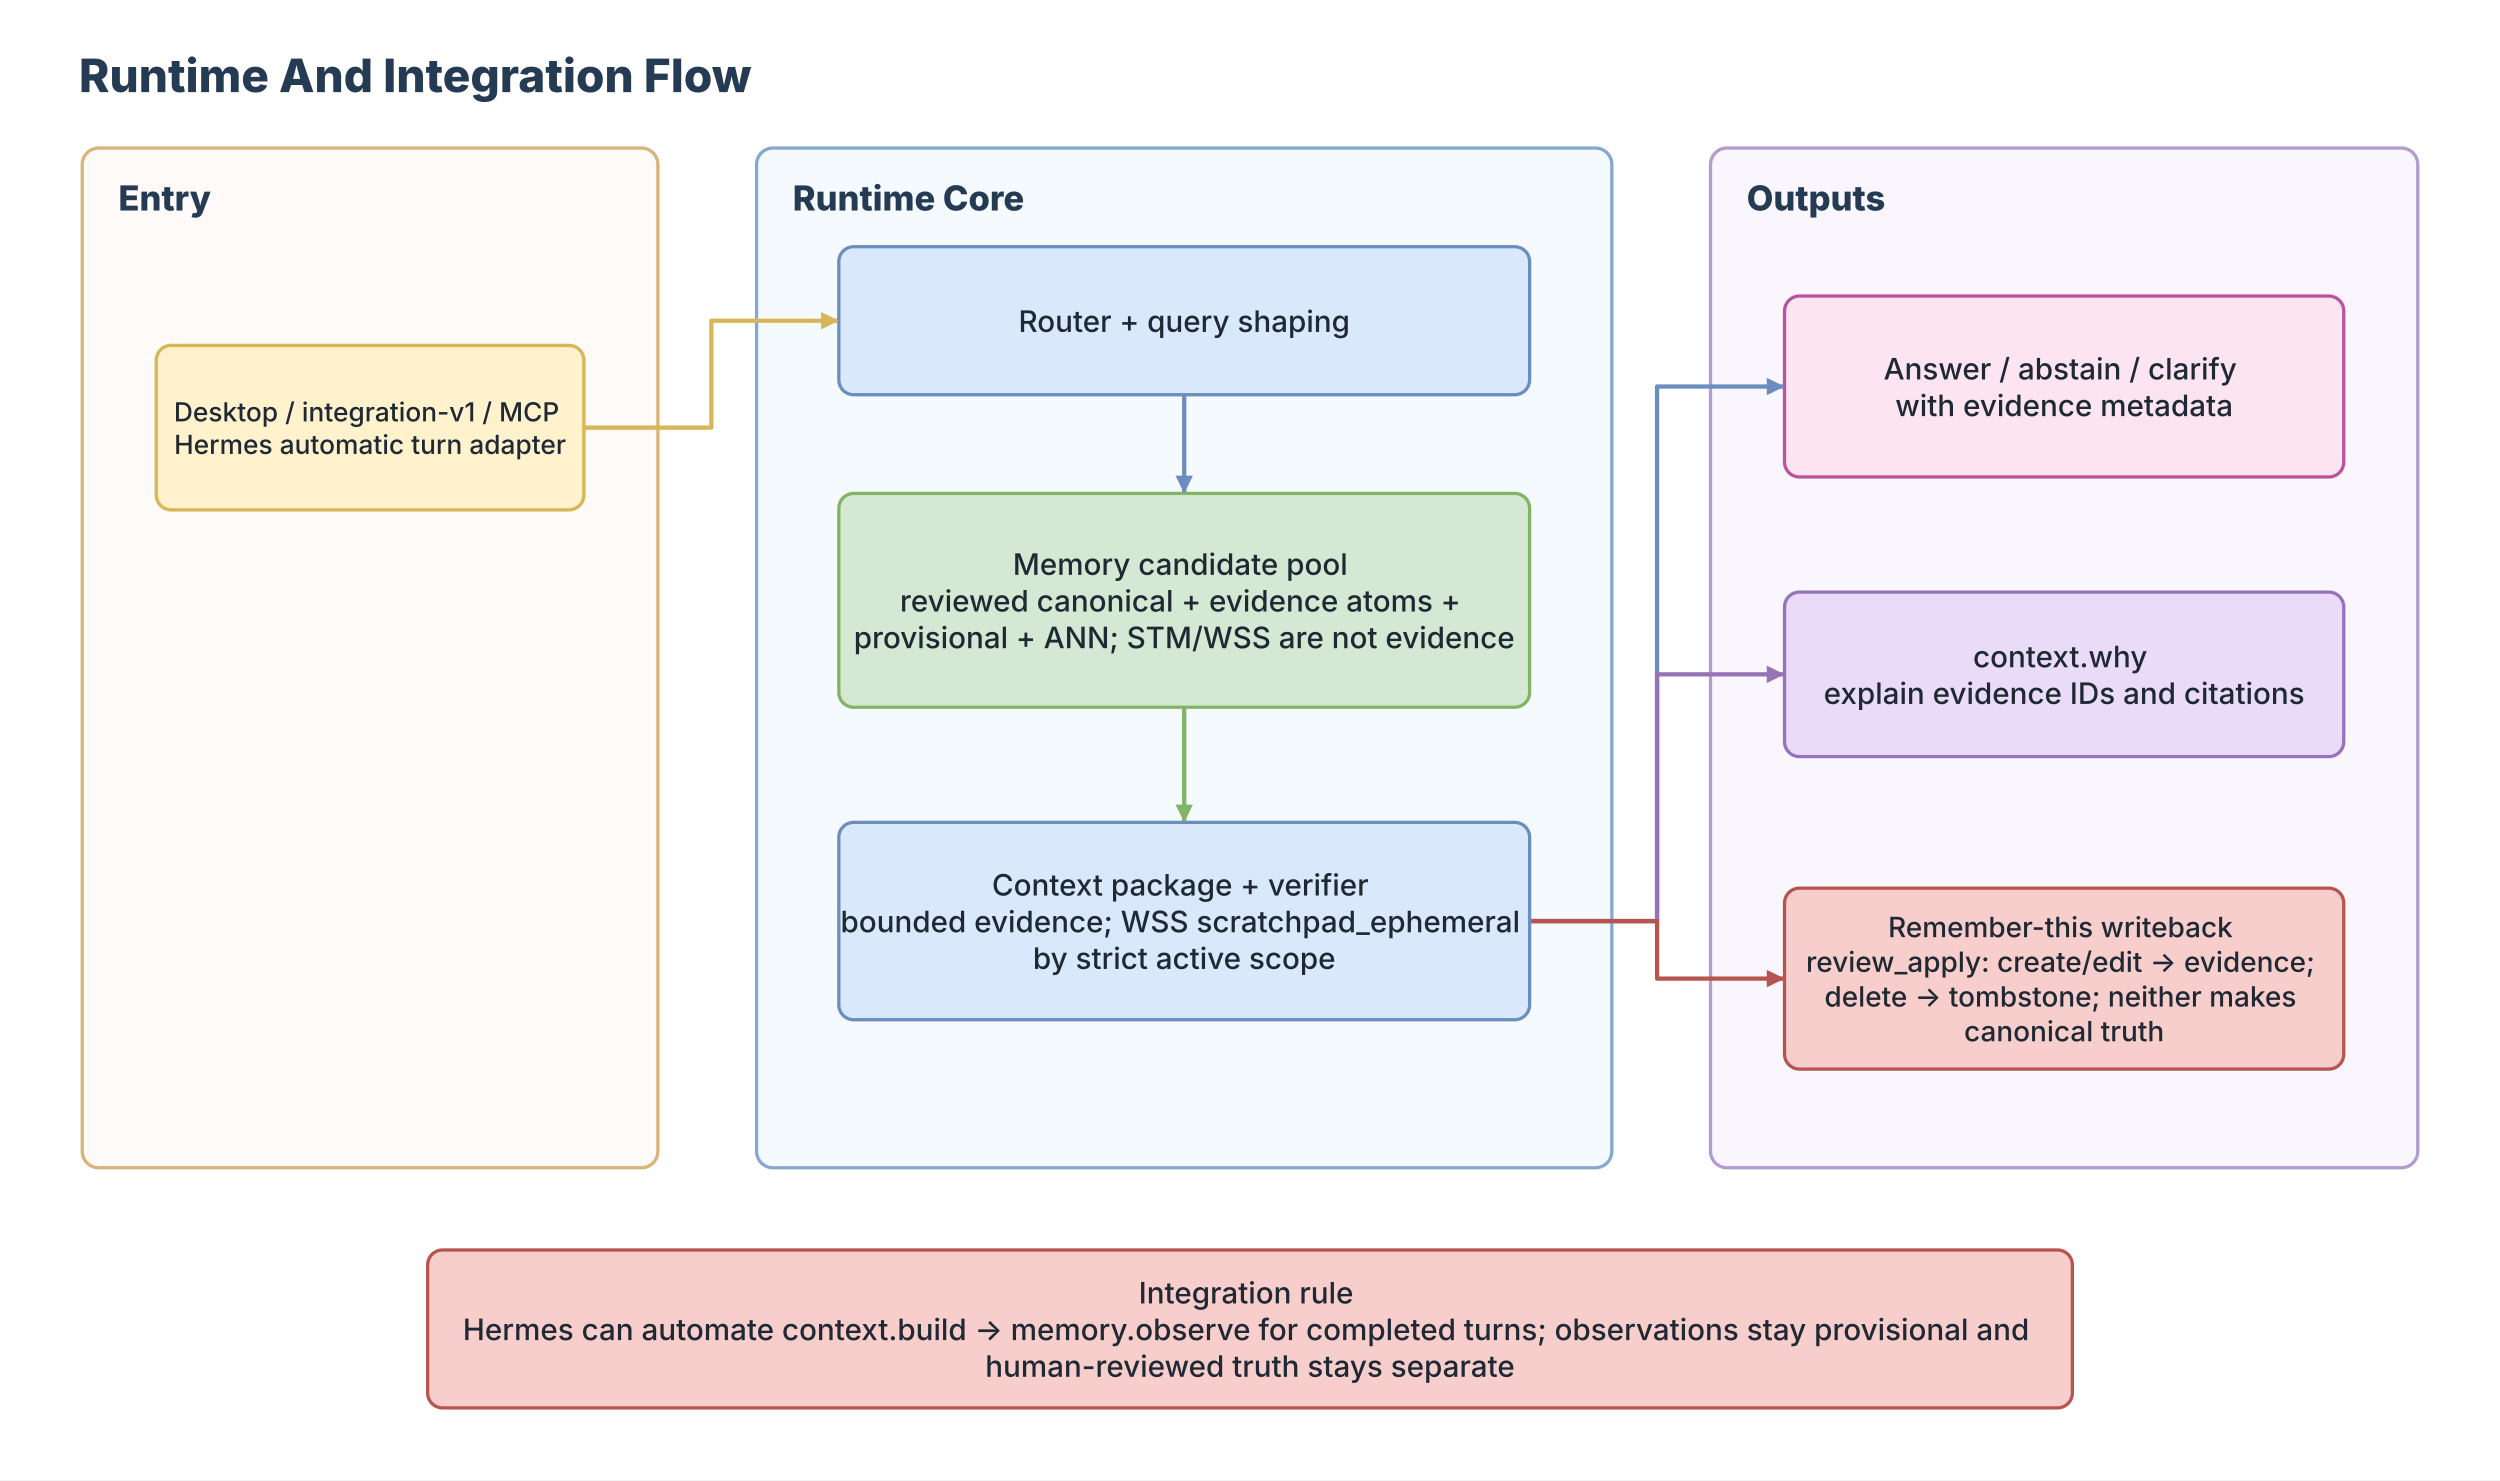
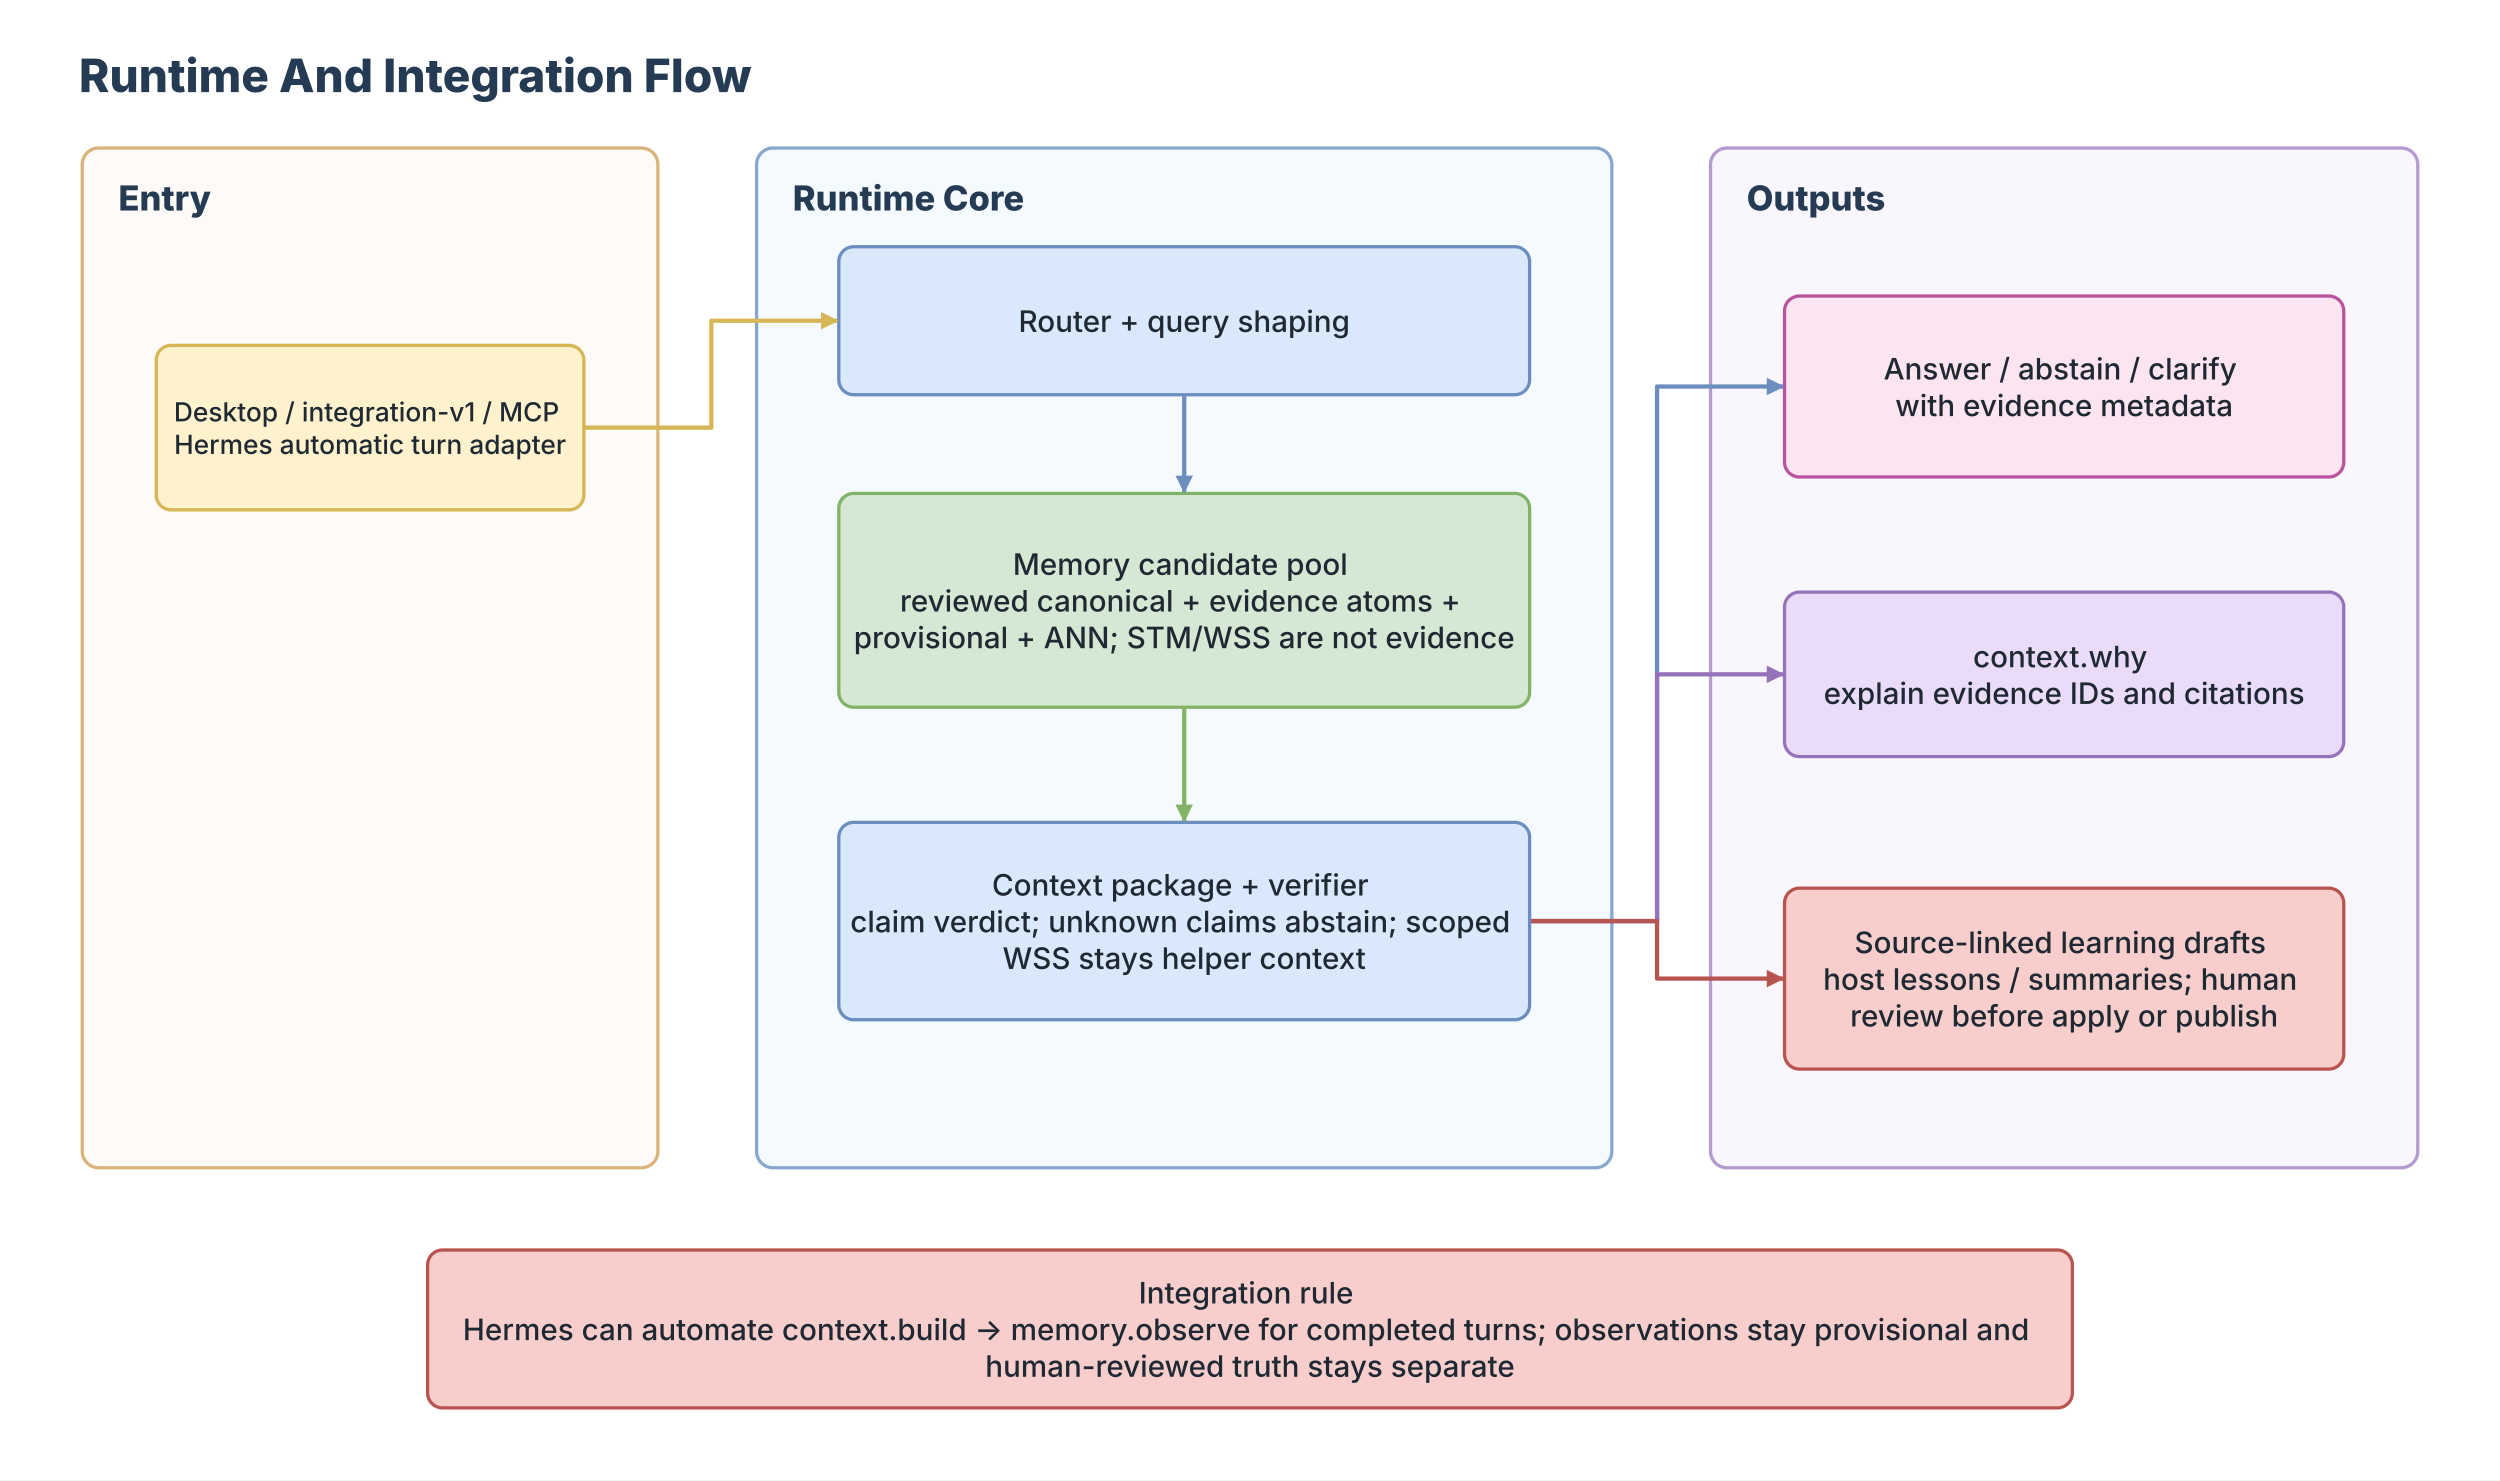
<svg xmlns="http://www.w3.org/2000/svg" width="1520" height="900" viewBox="0 0 1520 900" role="img" aria-label="Runtime And Integration Flow">
  <rect width="100%" height="100%" fill="#ffffff" />
  <text x="48" y="56" font-family="Segoe UI, Inter, Arial, sans-serif" font-size="28" font-weight="800" fill="#243b53">Runtime And Integration Flow</text>
  <rect x="50" y="90" width="350" height="620" rx="10" fill="#fbf7f1" fill-opacity="0.58" stroke="#d9b37a" stroke-width="2" />
  <text x="72" y="128" font-family="Segoe UI, Inter, Arial, sans-serif" font-size="21" font-weight="800" fill="#243b53">Entry</text>
  <rect x="460" y="90" width="520" height="620" rx="10" fill="#eef6fd" fill-opacity="0.58" stroke="#86a8cf" stroke-width="2" />
  <text x="482" y="128" font-family="Segoe UI, Inter, Arial, sans-serif" font-size="21" font-weight="800" fill="#243b53">Runtime Core</text>
  <rect x="1040" y="90" width="430" height="620" rx="10" fill="#f5effb" fill-opacity="0.58" stroke="#b39ad0" stroke-width="2" />
  <text x="1062" y="128" font-family="Segoe UI, Inter, Arial, sans-serif" font-size="21" font-weight="800" fill="#243b53">Outputs</text>
  <polyline points="355.0,260.0 432.5,260.0 432.5,195.0 510.0,195.0" fill="none" stroke="#d6b656" stroke-width="2.6" stroke-linecap="round" stroke-linejoin="round" />
  <polyline points="720.0,240.0 720.0,270.0 720.0,270.0 720.0,300.0" fill="none" stroke="#6c8ebf" stroke-width="2.6" stroke-linecap="round" stroke-linejoin="round" />
  <polyline points="720.0,430.0 720.0,465.0 720.0,465.0 720.0,500.0" fill="none" stroke="#82b366" stroke-width="2.6" stroke-linecap="round" stroke-linejoin="round" />
  <polyline points="930.0,560.0 1007.5,560.0 1007.5,235.0 1085.0,235.0" fill="none" stroke="#6c8ebf" stroke-width="2.6" stroke-linecap="round" stroke-linejoin="round" />
  <polyline points="930.0,560.0 1007.5,560.0 1007.5,410.0 1085.0,410.0" fill="none" stroke="#9673b9" stroke-width="2.6" stroke-linecap="round" stroke-linejoin="round" />
  <polyline points="930.0,560.0 1007.5,560.0 1007.5,595.0 1085.0,595.0" fill="none" stroke="#b85450" stroke-width="2.6" stroke-linecap="round" stroke-linejoin="round" />
  <rect x="95" y="210" width="260" height="100" rx="9" fill="#fff2cc" stroke="#d6b656" stroke-width="2" />
  <text x="225.0" y="256.2" text-anchor="middle" font-family="Segoe UI, Inter, Arial, sans-serif" font-size="16" font-weight="500" fill="#1f2933">
    <tspan x="225.0" dy="0.0">Desktop / integration-v1 / MCP</tspan>
    <tspan x="225.0" dy="19.8">Hermes automatic turn adapter</tspan>
  </text>
  <rect x="510" y="150" width="420" height="90" rx="9" fill="#dae8fc" stroke="#6c8ebf" stroke-width="2" />
  <text x="720.0" y="201.8" text-anchor="middle" font-family="Segoe UI, Inter, Arial, sans-serif" font-size="18" font-weight="500" fill="#1f2933">
    <tspan x="720.0" dy="0.0">Router + query shaping</tspan>
  </text>
  <rect x="510" y="300" width="420" height="130" rx="9" fill="#d5e8d4" stroke="#82b366" stroke-width="2" />
  <text x="720.0" y="349.5" text-anchor="middle" font-family="Segoe UI, Inter, Arial, sans-serif" font-size="18" font-weight="500" fill="#1f2933">
    <tspan x="720.0" dy="0.0">Memory candidate pool</tspan>
    <tspan x="720.0" dy="22.3">reviewed canonical + evidence atoms +</tspan>
    <tspan x="720.0" dy="22.3">provisional + ANN; STM/WSS are not evidence</tspan>
  </text>
  <rect x="510" y="500" width="420" height="120" rx="9" fill="#dae8fc" stroke="#6c8ebf" stroke-width="2" />
  <text x="720.0" y="544.5" text-anchor="middle" font-family="Segoe UI, Inter, Arial, sans-serif" font-size="18" font-weight="500" fill="#1f2933">
    <tspan x="720.0" dy="0.0">Context package + verifier</tspan>
-     <tspan x="720.0" dy="22.3">bounded evidence; WSS scratchpad_ephemeral</tspan>
-     <tspan x="720.0" dy="22.3">by strict active scope</tspan>
+     <tspan x="720.0" dy="22.3">claim verdict; unknown claims abstain; scoped</tspan>
+     <tspan x="720.0" dy="22.3">WSS stays helper context</tspan>
  </text>
  <rect x="1085" y="180" width="340" height="110" rx="9" fill="#fce5f1" stroke="#b8549e" stroke-width="2" />
  <text x="1255.0" y="230.7" text-anchor="middle" font-family="Segoe UI, Inter, Arial, sans-serif" font-size="18" font-weight="500" fill="#1f2933">
    <tspan x="1255.0" dy="0.0">Answer / abstain / clarify</tspan>
    <tspan x="1255.0" dy="22.3">with evidence metadata</tspan>
  </text>
  <rect x="1085" y="360" width="340" height="100" rx="9" fill="#eadcf8" stroke="#9673b9" stroke-width="2" />
  <text x="1255.0" y="405.7" text-anchor="middle" font-family="Segoe UI, Inter, Arial, sans-serif" font-size="18" font-weight="500" fill="#1f2933">
    <tspan x="1255.0" dy="0.0">context.why</tspan>
    <tspan x="1255.0" dy="22.3">explain evidence IDs and citations</tspan>
  </text>
  <rect x="1085" y="540" width="340" height="110" rx="9" fill="#f8cecc" stroke="#b85450" stroke-width="2" />
-   <text x="1255.0" y="569.8" text-anchor="middle" font-family="Segoe UI, Inter, Arial, sans-serif" font-size="17" font-weight="500" fill="#1f2933">
-     <tspan x="1255.0" dy="0.0">Remember-this writeback</tspan>
-     <tspan x="1255.0" dy="21.1">review_apply: create/edit → evidence;</tspan>
-     <tspan x="1255.0" dy="21.1">delete → tombstone; neither makes</tspan>
-     <tspan x="1255.0" dy="21.1">canonical truth</tspan>
+   <text x="1255.0" y="579.5" text-anchor="middle" font-family="Segoe UI, Inter, Arial, sans-serif" font-size="18" font-weight="500" fill="#1f2933">
+     <tspan x="1255.0" dy="0.0">Source-linked learning drafts</tspan>
+     <tspan x="1255.0" dy="22.3">host lessons / summaries; human</tspan>
+     <tspan x="1255.0" dy="22.3">review before apply or publish</tspan>
  </text>
  <rect x="260" y="760" width="1000" height="96" rx="9" fill="#f8cecc" stroke="#b85450" stroke-width="2" />
  <text x="760.0" y="792.5" text-anchor="middle" font-family="Segoe UI, Inter, Arial, sans-serif" font-size="18" font-weight="500" fill="#1f2933">
    <tspan x="760.0" dy="0.0">Integration rule</tspan>
    <tspan x="760.0" dy="22.3">Hermes can automate context.build → memory.observe for completed turns; observations stay provisional and</tspan>
    <tspan x="760.0" dy="22.3">human-reviewed truth stays separate</tspan>
  </text>
  <polygon points="510.0,195.0 499.2,200.3 499.2,189.7" fill="#d6b656" />
  <polygon points="720.0,300.0 714.7,289.2 725.3,289.2" fill="#6c8ebf" />
  <polygon points="720.0,500.0 714.7,489.2 725.3,489.2" fill="#82b366" />
  <polygon points="1085.0,235.0 1074.2,240.3 1074.2,229.7" fill="#6c8ebf" />
  <polygon points="1085.0,410.0 1074.2,415.3 1074.2,404.7" fill="#9673b9" />
  <polygon points="1085.0,595.0 1074.2,600.3 1074.2,589.7" fill="#b85450" />
</svg>
